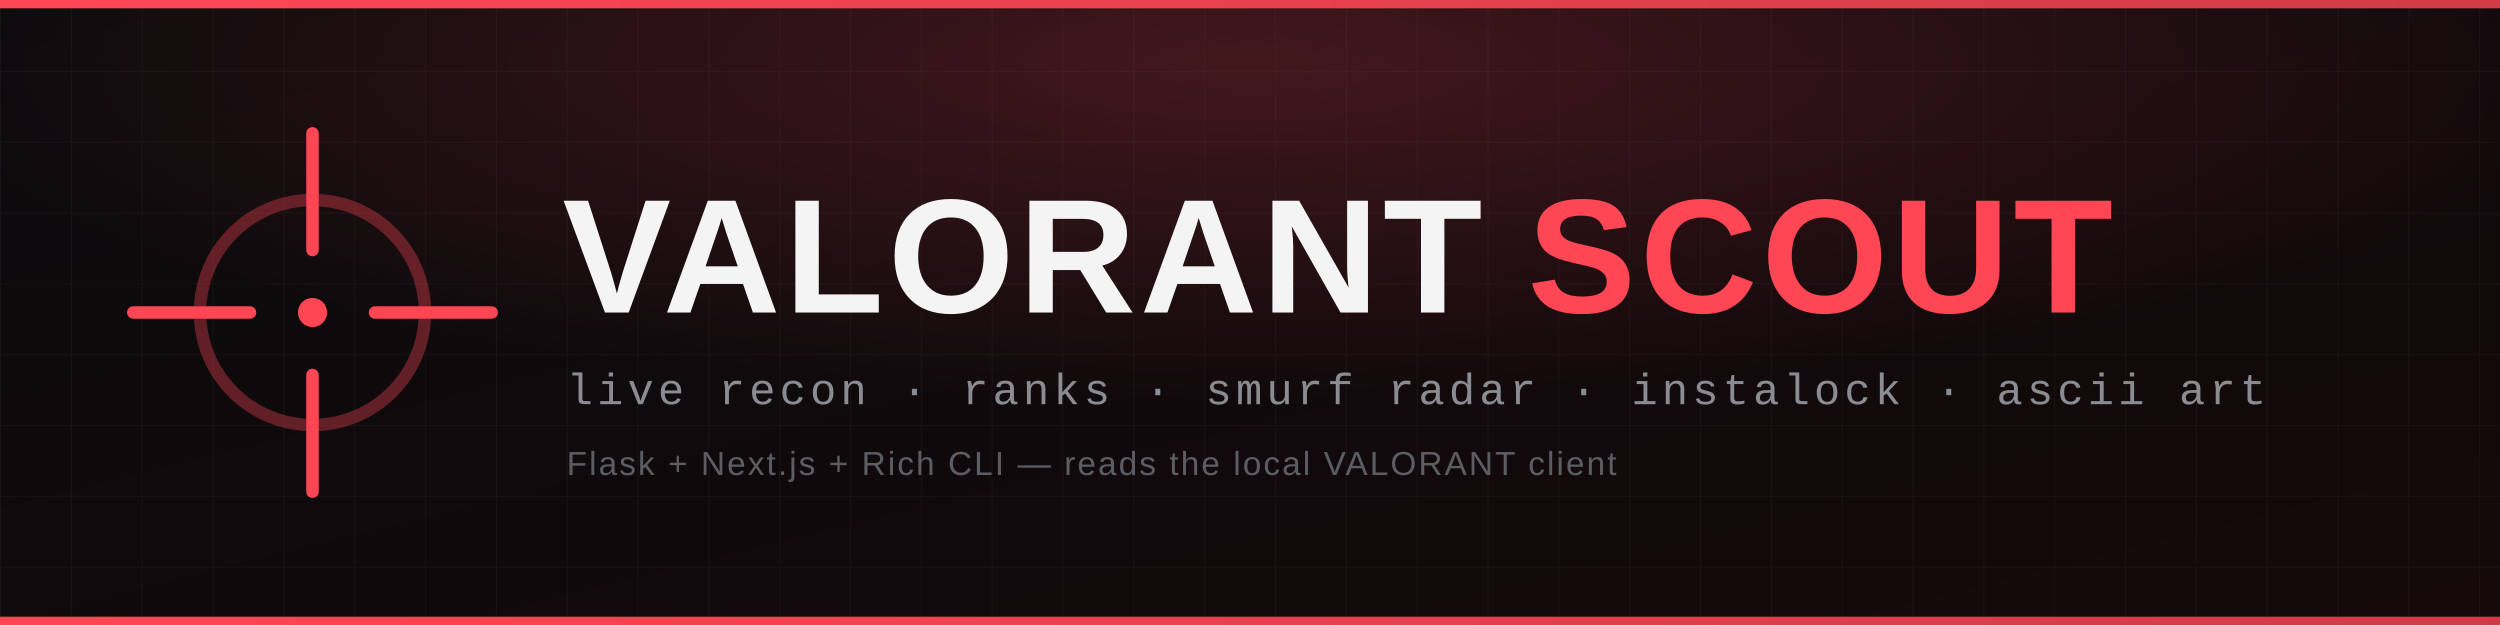
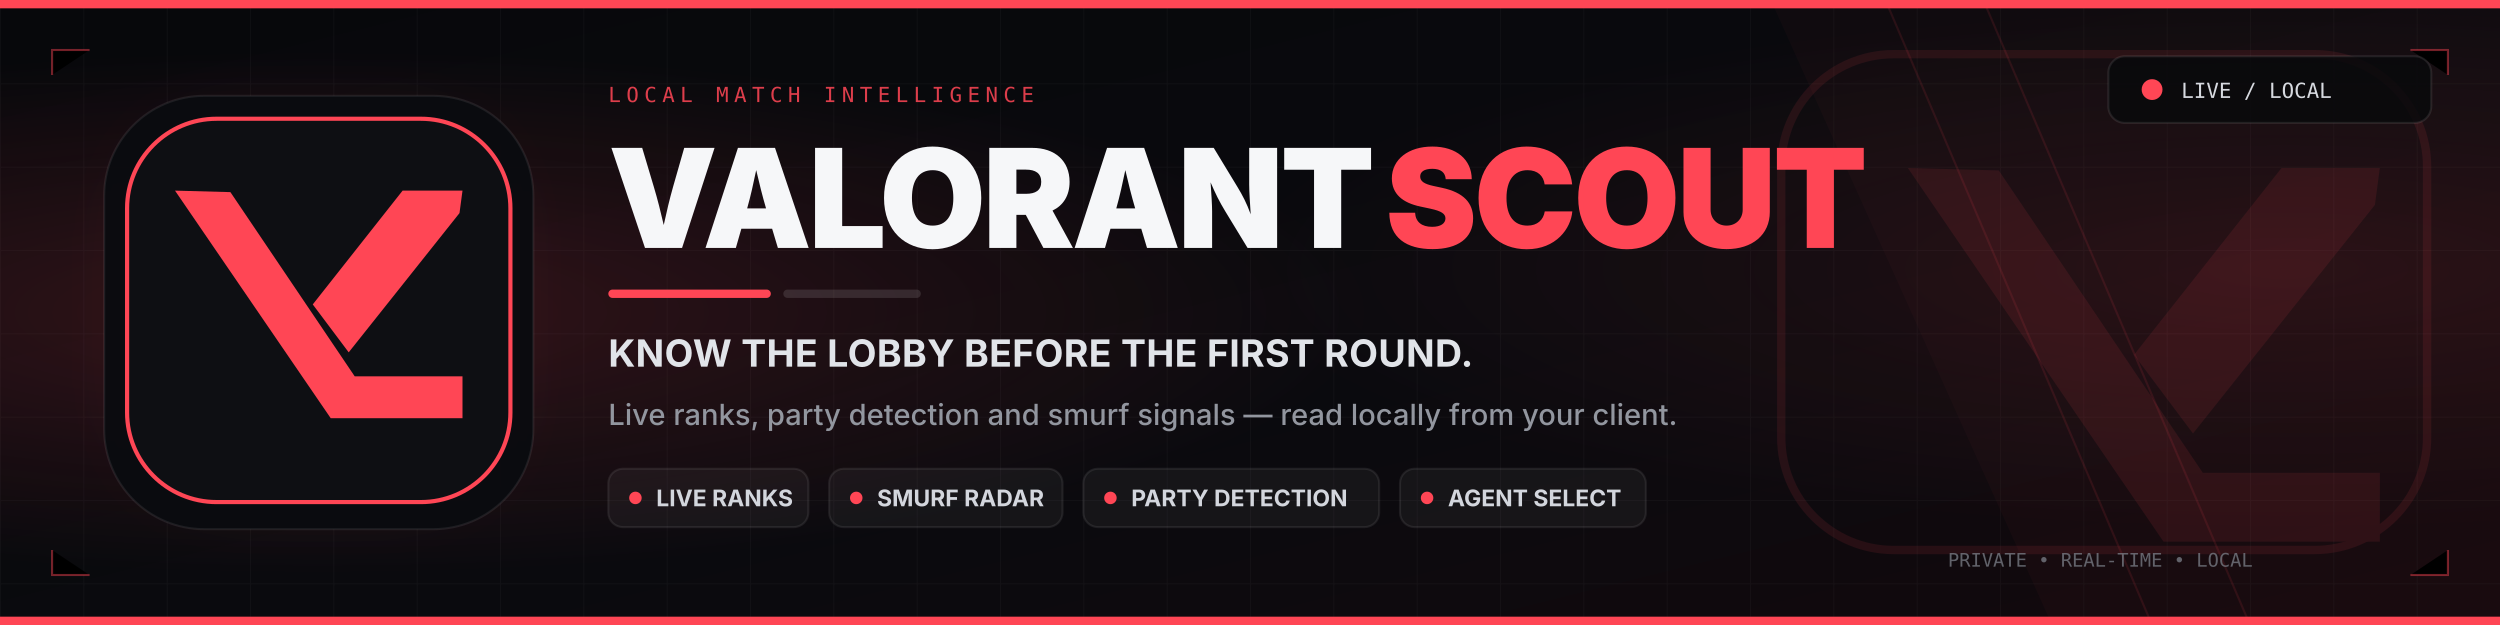
<svg xmlns="http://www.w3.org/2000/svg" width="1200" height="300" viewBox="0 0 1200 300" role="img" aria-label="Valorant Scout">
  <defs>
    <linearGradient id="bg" x1="0" y1="0" x2="1" y2="1">
-       <stop offset="0" stop-color="#0A0A0C" />
-       <stop offset="1" stop-color="#15090B" />
+       <stop offset="0" stop-color="#07080B" />
+       <stop offset="0.58" stop-color="#0A0A0E" />
+       <stop offset="1" stop-color="#13090D" />
    </linearGradient>
-     <linearGradient id="red" x1="0" y1="0" x2="1" y2="0">
-       <stop offset="0" stop-color="#FF4655" />
-       <stop offset="1" stop-color="#D13B47" />
-     </linearGradient>
-     <radialGradient id="glow" cx="0.5" cy="0.1" r="0.9">
-       <stop offset="0" stop-color="#FF4655" stop-opacity="0.22" />
-       <stop offset="0.6" stop-color="#FF4655" stop-opacity="0" />
+     <radialGradient id="glowL" cx="0.13" cy="0.50" r="0.42">
+       <stop offset="0" stop-color="#FF4655" stop-opacity=".17" />
+       <stop offset="1" stop-color="#FF4655" stop-opacity="0" />
    </radialGradient>
-     <pattern id="grid" width="34" height="34" patternUnits="userSpaceOnUse">
-       <path d="M34 0H0V34" fill="none" stroke="#FFFFFF" stroke-opacity="0.035" stroke-width="1" />
+     <radialGradient id="glowR" cx="0.91" cy="0.43" r="0.42">
+       <stop offset="0" stop-color="#FF4655" stop-opacity=".10" />
+       <stop offset="1" stop-color="#FF4655" stop-opacity="0" />
+     </radialGradient>
+     <pattern id="grid" width="40" height="40" patternUnits="userSpaceOnUse">
+       <path d="M40 0H0V40" fill="none" stroke="#FFFFFF" stroke-opacity=".028" />
    </pattern>
+     <filter id="blur" x="-100%" y="-100%" width="300%" height="300%">
+       <feGaussianBlur stdDeviation="18" />
+     </filter>
  </defs>
  <rect width="1200" height="300" fill="url(#bg)" />
  <rect width="1200" height="300" fill="url(#grid)" />
-   <rect width="1200" height="300" fill="url(#glow)" />
-   <rect x="0" y="0" width="1200" height="4" fill="url(#red)" />
-   <rect x="0" y="296" width="1200" height="4" fill="url(#red)" />
-   <g transform="translate(150 150)" stroke="#FF4655" stroke-width="6" fill="none" stroke-linecap="round">
-     <circle r="54" stroke-opacity="0.35" />
-     <line x1="-86" y1="0" x2="-30" y2="0" />
-     <line x1="30" y1="0" x2="86" y2="0" />
-     <line x1="0" y1="-86" x2="0" y2="-30" />
-     <line x1="0" y1="30" x2="0" y2="86" />
-     <circle r="7" fill="#FF4655" stroke="none" />
+   <rect width="1200" height="300" fill="url(#glowL)" />
+   <rect width="1200" height="300" fill="url(#glowR)" />
+   <path d="M850 0H1200V300H985Z" fill="#FF4655" opacity=".028" />
+   <path d="M905 0L1033 300M952 0L1080 300" stroke="#FF4655" stroke-opacity=".11" />
+   <rect width="1200" height="4" fill="#FF4655" />
+   <rect y="296" width="1200" height="4" fill="#FF4655" />
+   <g stroke="#FF4655" stroke-opacity=".45">
+     <path d="M25 36V24H43M1175 36V24H1157M25 264V276H43M1175 264V276H1157" />
  </g>
-   <text x="270" y="150" font-family="'Segoe UI',Arial,sans-serif" font-size="78" font-weight="800" letter-spacing="2">
-     <tspan fill="#F4F4F5">VALORANT</tspan>
-     <tspan fill="#FF4655">SCOUT</tspan>
-   </text>
-   <text x="272" y="194" font-family="'Consolas','Courier New',monospace" font-size="21" letter-spacing="2" fill="#8B8B92">
-     live recon · ranks · smurf radar · instalock · ascii art
-   </text>
-   <text x="272" y="228" font-family="'Segoe UI',Arial,sans-serif" font-size="16" letter-spacing="1" fill="#5C5C63">
-     Flask + Next.js + Rich CLI — reads the local VALORANT client
-   </text>
+   <g transform="translate(855 26)" opacity=".10">
+     <rect x="0" y="0" width="310" height="238" rx="54" fill="none" stroke="#FF4655" stroke-width="4" />
+     <g transform="translate(23 -2) scale(1.18)">
+       <path d="M224 48H184L124 124L148 156L222 63Z" fill="#FF4655" />
+       <path d="M32 48L136 200H224V172H152L69 49Z" fill="#FF4655" />
+     </g>
+   </g>
+   <rect x="72" y="69" width="160" height="160" rx="42" fill="#FF4655" opacity=".18" filter="url(#blur)" />
+   <rect x="50" y="46" width="206" height="208" rx="48" fill="#0A0B0F" fill-opacity=".95" stroke="#FFFFFF" stroke-opacity=".08" />
+   <g transform="translate(61 57)">
+     <rect width="184" height="184" rx="43" fill="#0E0F13" stroke="#FF4655" stroke-width="2" />
+     <g transform="translate(0 0) scale(.71875)">
+       <path d="M224 48H184L124 124L148 156L222 63Z" fill="#FF4655" />
+       <path d="M32 48L136 200H224V172H152L69 49Z" fill="#FF4655" />
+     </g>
+   </g>
+   <text x="292" y="49" font-family="Consolas,Menlo,monospace" font-size="10" letter-spacing="2.6" fill="#FF4655" opacity=".86">
+   LOCAL MATCH INTELLIGENCE
+ </text>
+   <text x="292" y="119" font-family="Inter,Segoe UI,Arial,sans-serif" font-size="66" font-weight="900" letter-spacing="-1.5" fill="#F6F7F9">
+   VALORANT
+ </text>
+   <text x="665" y="119" font-family="Inter,Segoe UI,Arial,sans-serif" font-size="66" font-weight="900" letter-spacing="-1.5" fill="#FF4655">
+   SCOUT
+ </text>
+   <rect x="292" y="139" width="78" height="4" rx="2" fill="#FF4655" />
+   <rect x="376" y="139" width="66" height="4" rx="2" fill="#FFFFFF" opacity=".12" />
+   <text x="292" y="176" font-family="Inter,Segoe UI,Arial,sans-serif" font-size="18" font-weight="700" letter-spacing=".15" fill="#E1E4E9">
+   KNOW THE LOBBY BEFORE THE FIRST ROUND.
+ </text>
+   <text x="292" y="204" font-family="Inter,Segoe UI,Arial,sans-serif" font-size="14" font-weight="500" fill="#92969F">
+   Live ranks, party detection and smurf signals — read locally from your client.
+ </text>
+   <g font-family="Inter,Segoe UI,Arial,sans-serif" font-size="11" font-weight="700" fill="#D3D6DD">
+     <g transform="translate(292 225)">
+       <rect width="96" height="28" rx="7" fill="#FFFFFF" opacity=".045" />
+       <rect width="96" height="28" rx="7" fill="none" stroke="#FFFFFF" stroke-opacity=".08" />
+       <circle cx="13" cy="14" r="3" fill="#FF4655" />
+       <text x="23" y="18">LIVE RANKS</text>
+     </g>
+     <g transform="translate(398 225)">
+       <rect width="112" height="28" rx="7" fill="#FFFFFF" opacity=".045" />
+       <rect width="112" height="28" rx="7" fill="none" stroke="#FFFFFF" stroke-opacity=".08" />
+       <circle cx="13" cy="14" r="3" fill="#FF4655" />
+       <text x="23" y="18">SMURF RADAR</text>
+     </g>
+     <g transform="translate(520 225)">
+       <rect width="142" height="28" rx="7" fill="#FFFFFF" opacity=".045" />
+       <rect width="142" height="28" rx="7" fill="none" stroke="#FFFFFF" stroke-opacity=".08" />
+       <circle cx="13" cy="14" r="3" fill="#FF4655" />
+       <text x="23" y="18">PARTY DETECTION</text>
+     </g>
+     <g transform="translate(672 225)">
+       <rect width="118" height="28" rx="7" fill="#FFFFFF" opacity=".045" />
+       <rect width="118" height="28" rx="7" fill="none" stroke="#FFFFFF" stroke-opacity=".08" />
+       <circle cx="13" cy="14" r="3" fill="#FF4655" />
+       <text x="23" y="18">AGENT SELECT</text>
+     </g>
+   </g>
+   <g transform="translate(1012 27)">
+     <rect width="155" height="32" rx="8" fill="#08090C" fill-opacity=".82" stroke="#FFFFFF" stroke-opacity=".09" />
+     <circle cx="21" cy="16" r="5" fill="#FF4655" />
+     <text x="35" y="20" font-family="Consolas,Menlo,monospace" font-size="10" fill="#D7DAE0">LIVE / LOCAL</text>
+   </g>
+   <text x="935" y="272" font-family="Consolas,Menlo,monospace" font-size="9" fill="#777B84" opacity=".78">
+   PRIVATE • REAL-TIME • LOCAL
+ </text>
</svg>
